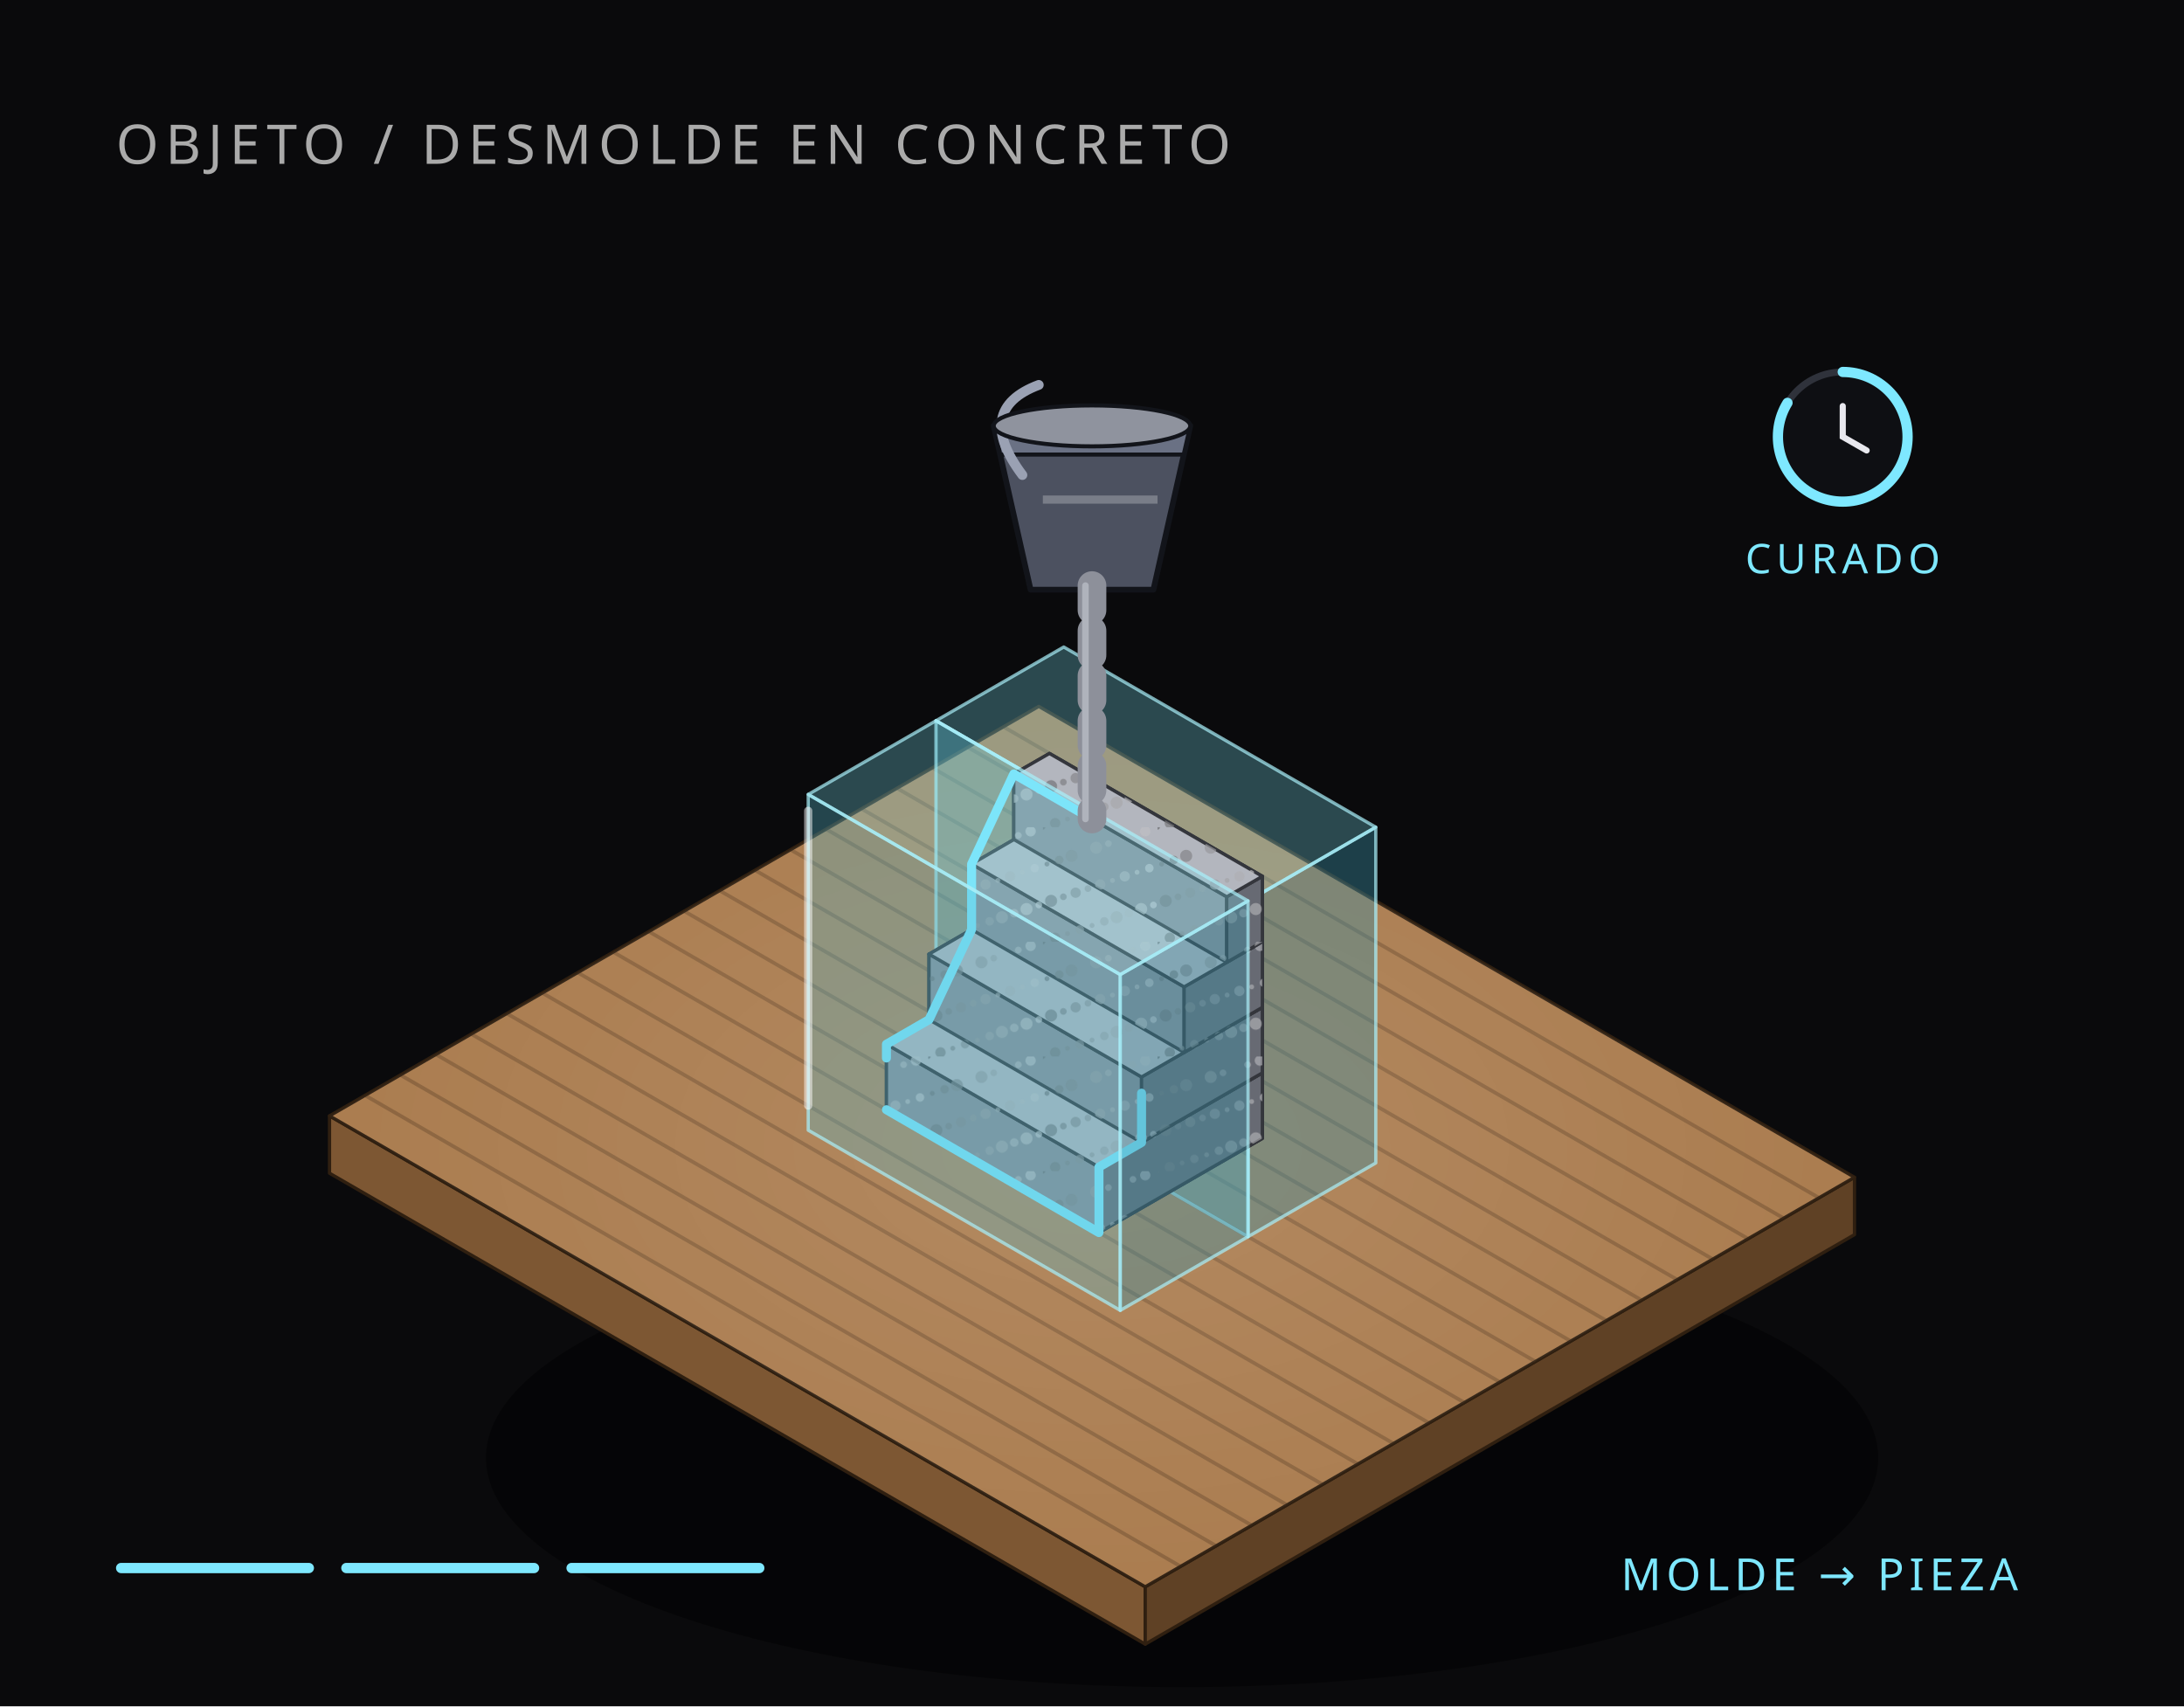
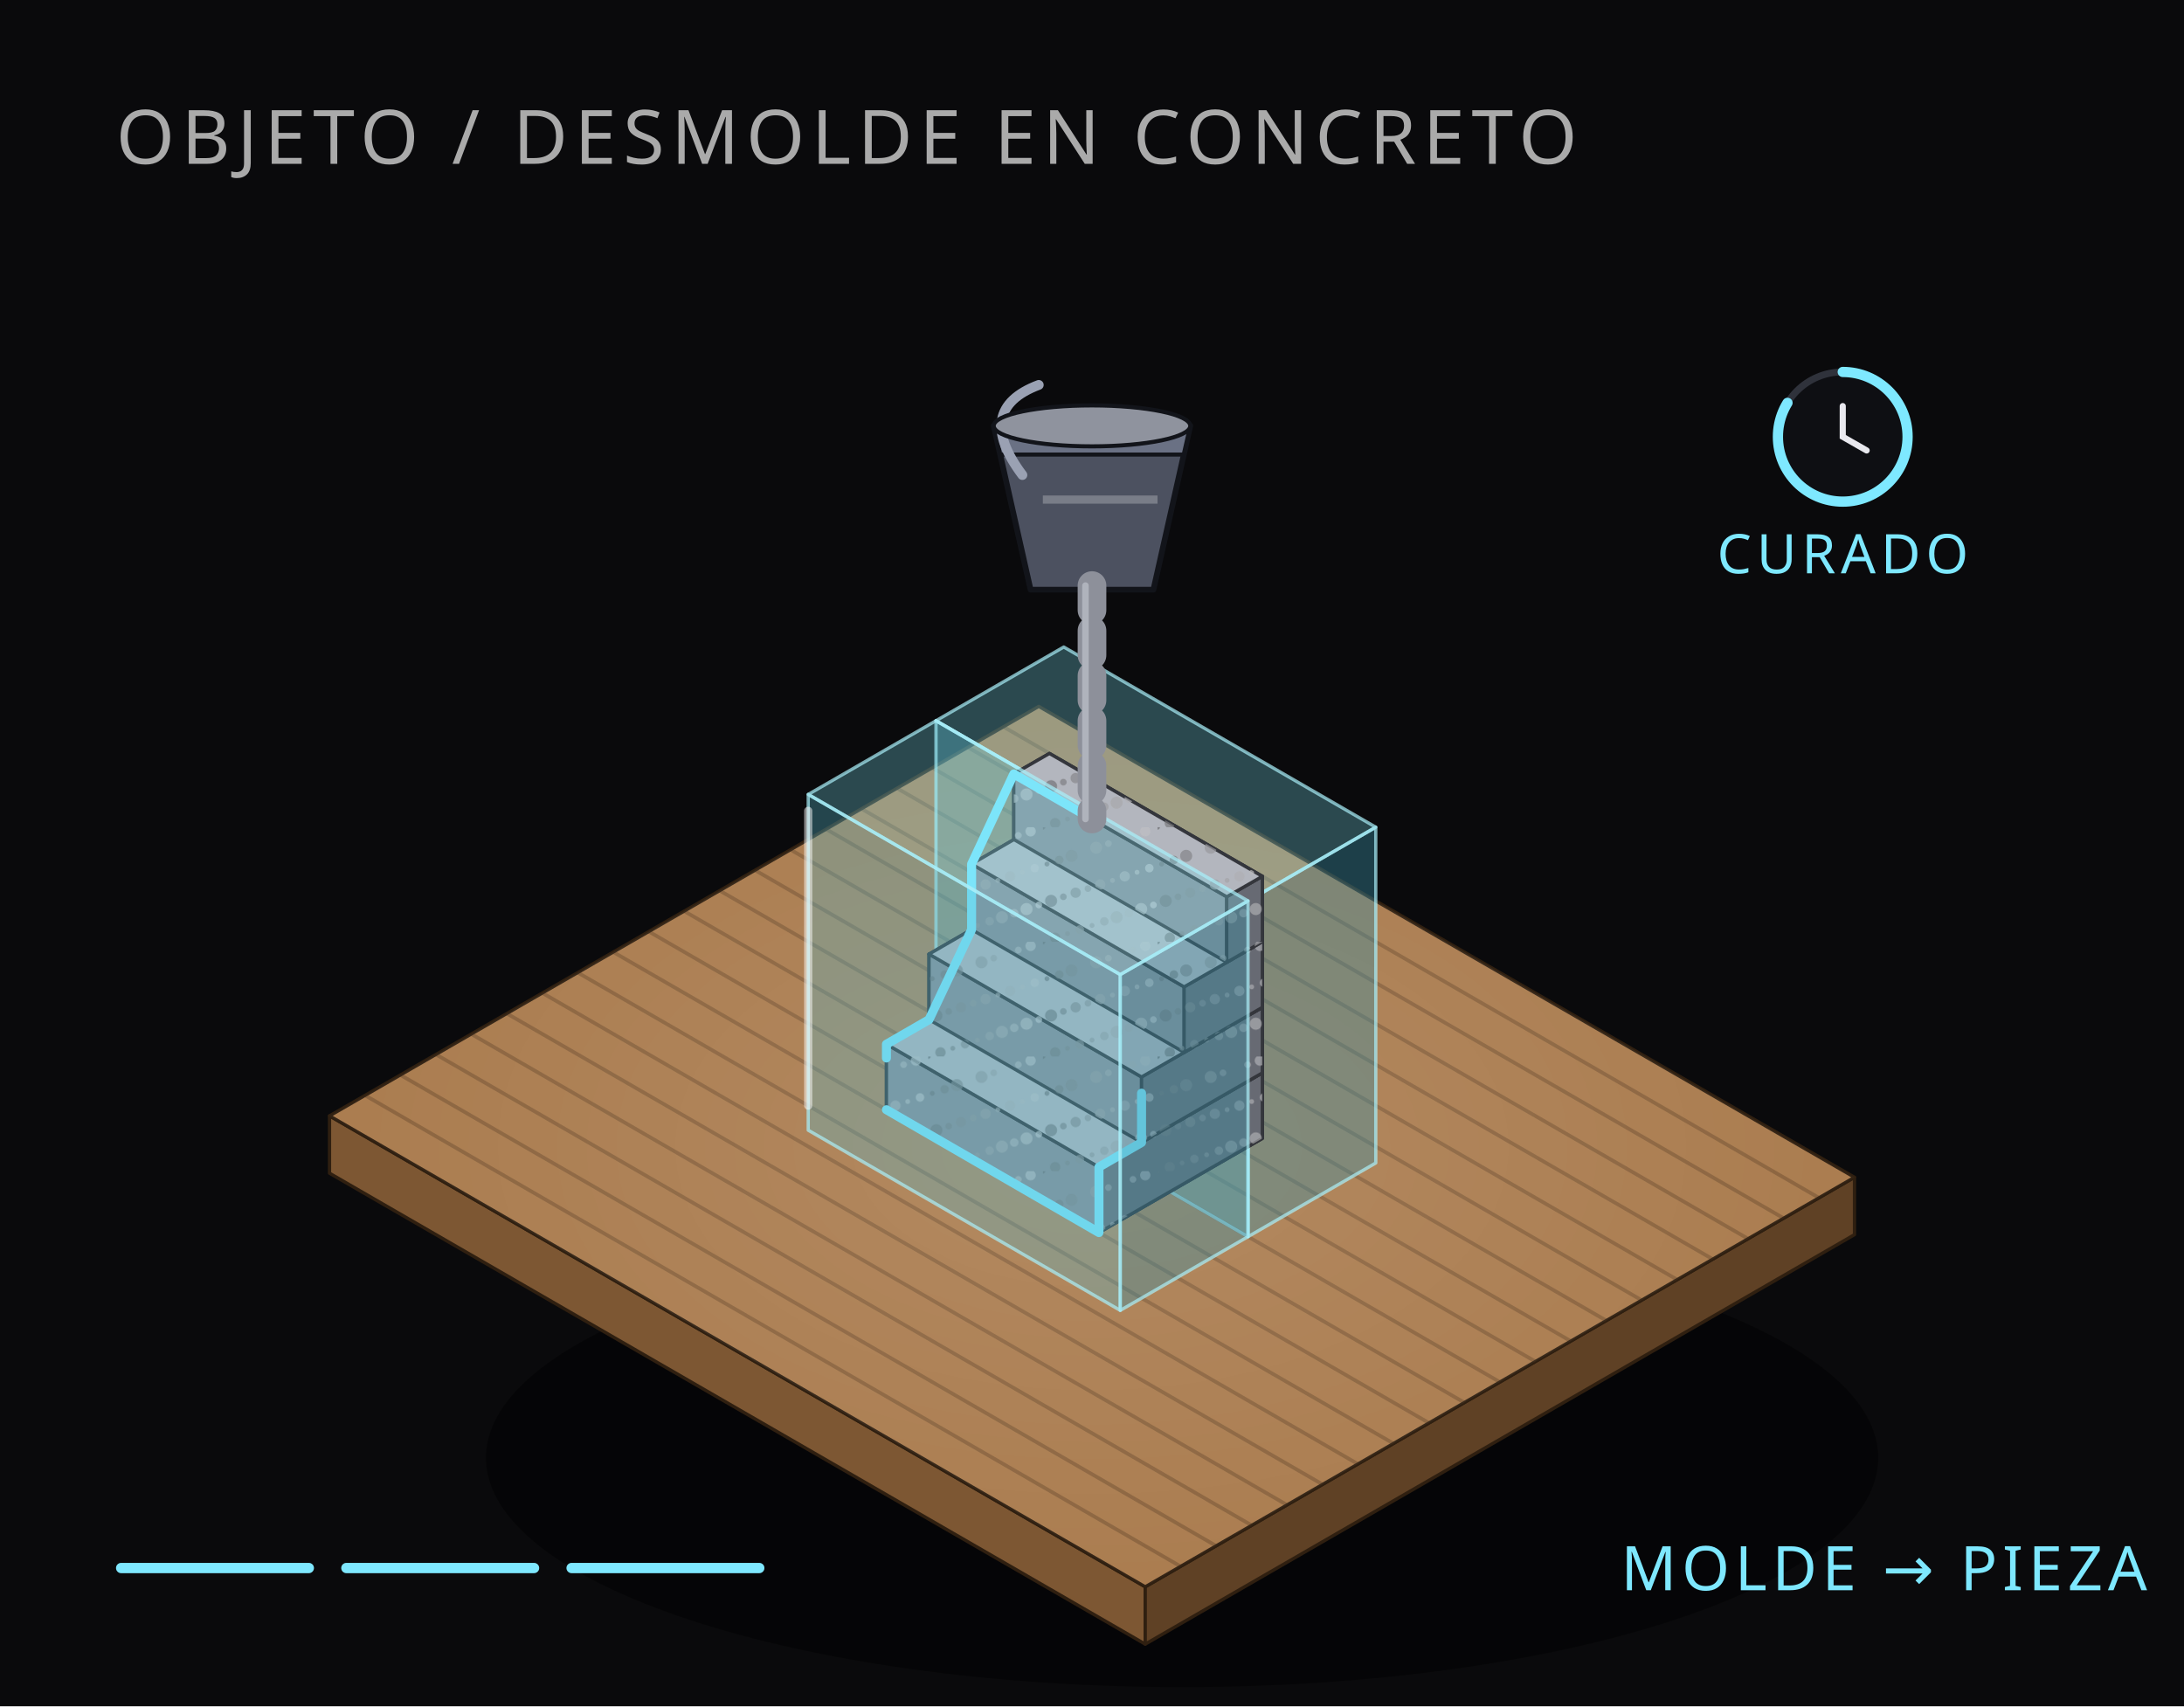
<svg xmlns="http://www.w3.org/2000/svg" viewBox="0 0 640 500" role="img" aria-labelledby="title desc">
  <defs>
    <pattern id="grid" width="24" height="24" patternUnits="userSpaceOnUse">
      <path d="M24 0H0V24" fill="none" stroke="#777" stroke-opacity=".15" />
    </pattern>
    <pattern id="aridos" width="28" height="28" patternUnits="userSpaceOnUse">
      <circle cx="0" cy="0" r="0.60" fill="rgb(110,110,114)" fill-opacity=".7" />
      <circle cx="9" cy="25" r="1.04" fill="rgb(139,139,143)" fill-opacity=".7" />
      <circle cx="18" cy="22" r="1.48" fill="rgb(168,168,172)" fill-opacity=".7" />
      <circle cx="27" cy="19" r="0.82" fill="rgb(197,197,201)" fill-opacity=".7" />
      <circle cx="8" cy="16" r="1.26" fill="rgb(136,136,140)" fill-opacity=".7" />
      <circle cx="17" cy="13" r="0.60" fill="rgb(165,165,169)" fill-opacity=".7" />
      <circle cx="26" cy="10" r="1.04" fill="rgb(194,194,198)" fill-opacity=".7" />
      <circle cx="7" cy="7" r="1.48" fill="rgb(133,133,137)" fill-opacity=".7" />
      <circle cx="16" cy="4" r="0.82" fill="rgb(162,162,166)" fill-opacity=".7" />
      <circle cx="25" cy="1" r="1.26" fill="rgb(191,191,195)" fill-opacity=".7" />
      <circle cx="6" cy="26" r="0.60" fill="rgb(130,130,134)" fill-opacity=".7" />
      <circle cx="15" cy="23" r="1.04" fill="rgb(159,159,163)" fill-opacity=".7" />
      <circle cx="24" cy="20" r="1.48" fill="rgb(188,188,192)" fill-opacity=".7" />
      <circle cx="5" cy="17" r="0.82" fill="rgb(127,127,131)" fill-opacity=".7" />
      <circle cx="14" cy="14" r="1.26" fill="rgb(156,156,160)" fill-opacity=".7" />
      <circle cx="23" cy="11" r="0.60" fill="rgb(185,185,189)" fill-opacity=".7" />
      <circle cx="4" cy="8" r="1.04" fill="rgb(124,124,128)" fill-opacity=".7" />
      <circle cx="13" cy="5" r="1.48" fill="rgb(153,153,157)" fill-opacity=".7" />
      <circle cx="22" cy="2" r="0.82" fill="rgb(182,182,186)" fill-opacity=".7" />
      <circle cx="3" cy="27" r="1.26" fill="rgb(121,121,125)" fill-opacity=".7" />
      <circle cx="12" cy="24" r="0.60" fill="rgb(150,150,154)" fill-opacity=".7" />
      <circle cx="21" cy="21" r="1.04" fill="rgb(179,179,183)" fill-opacity=".7" />
      <circle cx="2" cy="18" r="1.48" fill="rgb(118,118,122)" fill-opacity=".7" />
      <circle cx="11" cy="15" r="0.82" fill="rgb(147,147,151)" fill-opacity=".7" />
      <circle cx="20" cy="12" r="1.26" fill="rgb(176,176,180)" fill-opacity=".7" />
      <circle cx="1" cy="9" r="0.60" fill="rgb(115,115,119)" fill-opacity=".7" />
    </pattern>
    <radialGradient id="luz" cx=".5" cy=".5" r=".6">
      <stop stop-color="#fff" stop-opacity=".12" />
      <stop offset="1" stop-color="#fff" stop-opacity="0" />
    </radialGradient>
    <linearGradient id="brillo" x2="1">
      <stop stop-color="#fff" stop-opacity="0" />
      <stop offset=".5" stop-color="#fff" stop-opacity=".55" />
      <stop offset="1" stop-color="#fff" stop-opacity="0" />
    </linearGradient>
    <clipPath id="clipPieza">
      <path d="M269.8 321.0L321.7 351.0L321.7 335.0L332.1 329.0L332.1 313.0L342.5 307.0L342.5 291.0L352.9 285.0L352.9 269.0L300.9 239.0L290.6 261.0L290.6 277.0L280.2 299.0L269.8 305.0L269.8 321.0Z" />
      <polygon points="309.6 234.0 361.6 264.0 321.7 287.0 269.8 257.0" />
    </clipPath>
  </defs>
  <rect width="640" height="500" fill="#0a0a0c" />
  <g transform="translate(0 6)">
    <g transform="translate(320 330) scale(1.2) translate(-320 -330)">
      <ellipse cx="342.0" cy="406.0" rx="170" ry="56" fill="#000" fill-opacity=".45" />
      <polygon points="133.8 336.5 333.0 451.5 333.0 437.5 133.8 322.5" fill="#7d5733" stroke="#2f1f10" stroke-width="0.8" stroke-linejoin="round" />
      <polygon points="506.2 351.5 333.0 451.5 333.0 437.5 506.2 337.5" fill="#5f4125" stroke="#2f1f10" stroke-width="0.8" stroke-linejoin="round" />
      <polygon points="307.0 222.5 506.2 337.5 333.0 437.5 133.8 322.5" fill="#a97a4c" stroke="#2f1f10" stroke-width="0.8" stroke-linejoin="round" />
      <path d="M298.4 227.5L497.5 342.5M289.7 232.5L488.9 347.5M281.0 237.5L480.2 352.5M272.4 242.5L471.6 357.5M263.7 247.5L462.9 362.5M255.1 252.5L454.2 367.5M246.4 257.5L445.6 372.5M237.7 262.5L436.9 377.5M229.1 267.5L428.3 382.5M220.4 272.5L419.6 387.5M211.8 277.5L410.9 392.5M203.1 282.5L402.3 397.5M194.4 287.5L393.6 402.5M185.8 292.5L384.9 407.5M177.1 297.5L376.3 412.5M168.4 302.5L367.6 417.5M159.8 307.5L359.0 422.5M151.1 312.5L350.3 427.5M142.5 317.5L341.6 432.5" stroke="#3b2713" stroke-opacity=".28" stroke-width=".9" fill="none" />
      <polygon points="307.0 222.5 506.2 337.5 333.0 437.5 133.8 322.5" fill="url(#luz)" />
      <g class="vibra">
        <g class="moldeA">
          <polygon points="281.9 308.0 358.1 352.0 358.1 270.0 281.9 226.0" fill="rgba(86,184,204,.34)" stroke="rgba(170,240,250,.7)" stroke-width="0.8" stroke-linejoin="round" />
          <polygon points="389.3 334.0 358.1 352.0 358.1 270.0 389.3 252.0" fill="rgba(58,142,166,.40)" stroke="rgba(170,240,250,.7)" stroke-width="0.8" stroke-linejoin="round" />
          <polygon points="313.1 208.0 389.3 252.0 358.1 270.0 281.9 226.0" fill="rgba(122,222,238,.30)" stroke="rgba(170,240,250,.7)" stroke-width="0.8" stroke-linejoin="round" />
        </g>
        <g class="piezas">
          <g class="piezahumeda">
            <polygon points="269.8 321.0 321.7 351.0 321.7 335.0 269.8 305.0" fill="#464954" stroke="#23242a" stroke-width="0.8" stroke-linejoin="round" />
            <polygon points="361.6 328.0 321.7 351.0 321.7 335.0 361.6 312.0" fill="#363842" stroke="#23242a" stroke-width="0.8" stroke-linejoin="round" />
            <polygon points="309.6 282.0 361.6 312.0 321.7 335.0 269.8 305.0" fill="#5b5e69" stroke="#23242a" stroke-width="0.8" stroke-linejoin="round" />
            <polygon points="280.2 299.0 332.1 329.0 332.1 313.0 280.2 283.0" fill="#464954" stroke="#23242a" stroke-width="0.8" stroke-linejoin="round" />
            <polygon points="361.6 312.0 332.1 329.0 332.1 313.0 361.6 296.0" fill="#363842" stroke="#23242a" stroke-width="0.8" stroke-linejoin="round" />
            <polygon points="309.6 266.0 361.6 296.0 332.1 313.0 280.2 283.0" fill="#5b5e69" stroke="#23242a" stroke-width="0.8" stroke-linejoin="round" />
            <polygon points="290.6 277.0 342.5 307.0 342.5 291.0 290.6 261.0" fill="#464954" stroke="#23242a" stroke-width="0.8" stroke-linejoin="round" />
            <polygon points="361.6 296.0 342.5 307.0 342.5 291.0 361.6 280.0" fill="#363842" stroke="#23242a" stroke-width="0.8" stroke-linejoin="round" />
            <polygon points="309.6 250.0 361.6 280.0 342.5 291.0 290.6 261.0" fill="#5b5e69" stroke="#23242a" stroke-width="0.8" stroke-linejoin="round" />
            <polygon points="300.9 255.0 352.9 285.0 352.9 269.0 300.9 239.0" fill="#464954" stroke="#23242a" stroke-width="0.8" stroke-linejoin="round" />
            <polygon points="361.6 280.0 352.9 285.0 352.9 269.0 361.6 264.0" fill="#363842" stroke="#23242a" stroke-width="0.8" stroke-linejoin="round" />
            <polygon points="309.6 234.0 361.6 264.0 352.9 269.0 300.9 239.0" fill="#5b5e69" stroke="#23242a" stroke-width="0.8" stroke-linejoin="round" />
          </g>
          <g class="piezaseca">
            <polygon points="269.8 321.0 321.7 351.0 321.7 335.0 269.8 305.0" fill="#8a8d96" stroke="#34363c" stroke-width="0.8" stroke-linejoin="round" />
            <polygon points="361.6 328.0 321.7 351.0 321.7 335.0 361.6 312.0" fill="#676a73" stroke="#34363c" stroke-width="0.8" stroke-linejoin="round" />
            <polygon points="309.6 282.0 361.6 312.0 321.7 335.0 269.8 305.0" fill="#b3b6be" stroke="#34363c" stroke-width="0.8" stroke-linejoin="round" />
            <polygon points="269.8 321.0 321.7 351.0 321.7 335.0 269.8 305.0" fill="url(#aridos)" stroke="none" stroke-width="0" stroke-linejoin="round" />
            <polygon points="361.6 328.0 321.7 351.0 321.7 335.0 361.6 312.0" fill="url(#aridos)" stroke="none" stroke-width="0" stroke-linejoin="round" fill-opacity=".8" />
            <polygon points="309.6 282.0 361.6 312.0 321.7 335.0 269.8 305.0" fill="url(#aridos)" stroke="none" stroke-width="0" stroke-linejoin="round" />
            <polygon points="280.2 299.0 332.1 329.0 332.1 313.0 280.2 283.0" fill="#8a8d96" stroke="#34363c" stroke-width="0.8" stroke-linejoin="round" />
            <polygon points="361.6 312.0 332.1 329.0 332.1 313.0 361.6 296.0" fill="#676a73" stroke="#34363c" stroke-width="0.8" stroke-linejoin="round" />
            <polygon points="309.6 266.0 361.6 296.0 332.1 313.0 280.2 283.0" fill="#b3b6be" stroke="#34363c" stroke-width="0.8" stroke-linejoin="round" />
            <polygon points="280.2 299.0 332.1 329.0 332.1 313.0 280.2 283.0" fill="url(#aridos)" stroke="none" stroke-width="0" stroke-linejoin="round" />
            <polygon points="361.6 312.0 332.1 329.0 332.1 313.0 361.6 296.0" fill="url(#aridos)" stroke="none" stroke-width="0" stroke-linejoin="round" fill-opacity=".8" />
            <polygon points="309.6 266.0 361.6 296.0 332.1 313.0 280.2 283.0" fill="url(#aridos)" stroke="none" stroke-width="0" stroke-linejoin="round" />
            <polygon points="290.6 277.0 342.5 307.0 342.5 291.0 290.6 261.0" fill="#8a8d96" stroke="#34363c" stroke-width="0.8" stroke-linejoin="round" />
            <polygon points="361.6 296.0 342.5 307.0 342.5 291.0 361.6 280.0" fill="#676a73" stroke="#34363c" stroke-width="0.8" stroke-linejoin="round" />
            <polygon points="309.6 250.0 361.6 280.0 342.5 291.0 290.6 261.0" fill="#b3b6be" stroke="#34363c" stroke-width="0.8" stroke-linejoin="round" />
            <polygon points="290.6 277.0 342.5 307.0 342.5 291.0 290.6 261.0" fill="url(#aridos)" stroke="none" stroke-width="0" stroke-linejoin="round" />
            <polygon points="361.6 296.0 342.5 307.0 342.5 291.0 361.6 280.0" fill="url(#aridos)" stroke="none" stroke-width="0" stroke-linejoin="round" fill-opacity=".8" />
            <polygon points="309.6 250.0 361.6 280.0 342.5 291.0 290.6 261.0" fill="url(#aridos)" stroke="none" stroke-width="0" stroke-linejoin="round" />
            <polygon points="300.9 255.0 352.9 285.0 352.9 269.0 300.9 239.0" fill="#8a8d96" stroke="#34363c" stroke-width="0.8" stroke-linejoin="round" />
            <polygon points="361.6 280.0 352.9 285.0 352.9 269.0 361.6 264.0" fill="#676a73" stroke="#34363c" stroke-width="0.8" stroke-linejoin="round" />
            <polygon points="309.6 234.0 361.6 264.0 352.9 269.0 300.9 239.0" fill="#b3b6be" stroke="#34363c" stroke-width="0.8" stroke-linejoin="round" />
            <polygon points="300.9 255.0 352.9 285.0 352.9 269.0 300.9 239.0" fill="url(#aridos)" stroke="none" stroke-width="0" stroke-linejoin="round" />
            <polygon points="361.6 280.0 352.9 285.0 352.9 269.0 361.6 264.0" fill="url(#aridos)" stroke="none" stroke-width="0" stroke-linejoin="round" fill-opacity=".8" />
            <polygon points="309.6 234.0 361.6 264.0 352.9 269.0 300.9 239.0" fill="url(#aridos)" stroke="none" stroke-width="0" stroke-linejoin="round" />
            <g clip-path="url(#clipPieza)">
              <rect class="destello" x="214.0" y="150" width="46" height="240" fill="url(#brillo)" transform="skewX(-14)" />
            </g>
          </g>
          <path class="contorno" pathLength="100" d="M269.8 321.0L321.7 351.0L321.7 335.0L332.1 329.0L332.1 313.0L342.5 307.0L342.5 291.0L352.9 285.0L352.9 269.0L300.9 239.0L290.6 261.0L290.6 277.0L280.2 299.0L269.8 305.0L269.8 321.0" fill="none" stroke="#7ee8ff" stroke-width="2.2" stroke-linecap="round" stroke-linejoin="round" />
        </g>
        <g class="moldeB">
          <polygon points="250.7 326.0 326.9 370.0 326.9 288.0 250.7 244.0" fill="rgba(86,184,204,.34)" stroke="rgba(170,240,250,.7)" stroke-width="0.8" stroke-linejoin="round" />
          <polygon points="358.1 352.0 326.9 370.0 326.9 288.0 358.1 270.0" fill="rgba(58,142,166,.40)" stroke="rgba(170,240,250,.7)" stroke-width="0.8" stroke-linejoin="round" />
          <polygon points="281.9 226.0 358.1 270.0 326.9 288.0 250.7 244.0" fill="rgba(122,222,238,.30)" stroke="rgba(170,240,250,.7)" stroke-width="0.8" stroke-linejoin="round" />
          <path d="M250.7 248.0L250.7 320.0" stroke="#fff" stroke-opacity=".5" stroke-width="2" stroke-linecap="round" />
        </g>
      </g>
      <g class="cubeta">
        <g transform="translate(320.0 180.0)">
          <path d="M-24 -26l48 0l-9 40l-30 0z" fill="#4c5160" stroke="#12141a" stroke-width="1.4" stroke-linejoin="round" />
          <path d="M-24 -26l48 0l-1.6 7l-44.8 0z" fill="#6a7184" stroke="#12141a" stroke-width="1" />
          <path d="M-17 -14q-12 -16 4 -22" fill="none" stroke="#9aa1b3" stroke-width="2.4" stroke-linecap="round" />
          <path d="M-12 -8h28" stroke="#fff" stroke-opacity=".25" stroke-width="2" />
          <ellipse cx="0" cy="-26" rx="24" ry="5" fill="#8f939e" stroke="#12141a" stroke-width="1" />
        </g>
      </g>
      <path class="chorro" d="M320.0 193.0L320.0 250.0" stroke="#8d909a" stroke-width="7" stroke-linecap="round" stroke-dasharray="6 5" />
      <path class="chorro" d="M318.4 193.0L318.4 250.0" stroke="#d3d6de" stroke-opacity=".5" stroke-width="1.6" stroke-linecap="round" />
    </g>
  </g>
  <g class="reloj" transform="translate(540 128)">
    <circle r="19" fill="#0e0f13" stroke="#2f323b" stroke-width="2" />
    <circle class="anillo" r="19" fill="none" stroke="#7ee8ff" stroke-width="3" stroke-linecap="round" stroke-dasharray="100" pathLength="100" transform="rotate(-90)" />
    <path d="M0 -9V0l7 4" stroke="#e8e8ee" stroke-width="1.8" fill="none" stroke-linecap="round" />
-     <text x="0" y="40" text-anchor="middle" fill="#7ee8ff" font-family="Montserrat, sans-serif" font-size="12" letter-spacing="1.5">CURADO</text>
+     <text x="0" y="40" text-anchor="middle" fill="#7ee8ff" font-family="Montserrat, sans-serif" font-size="16" letter-spacing="1.5">CURADO</text>
  </g>
-   <text x="34" y="48" fill="#aaa" font-family="Montserrat, sans-serif" font-size="16" letter-spacing="2">OBJETO / DESMOLDE EN CONCRETO</text>
-   <text x="475" y="466" fill="#7ee8ff" font-family="Montserrat, sans-serif" font-size="13" letter-spacing="1.5">MOLDE → PIEZA</text>
+   <text x="34" y="48" fill="#aaa" font-family="Montserrat, sans-serif" font-size="22" letter-spacing="2">OBJETO / DESMOLDE EN CONCRETO</text>
+   <text x="475" y="466" fill="#7ee8ff" font-family="Montserrat, sans-serif" font-size="18" letter-spacing="1.5">MOLDE → PIEZA</text>
  <g class="steps" aria-hidden="true">
    <rect x="34" y="458" width="58" height="3" rx="1.5" fill="#2b2b33" />
    <rect class="sf sf1" x="34" y="458" width="58" height="3" rx="1.5" fill="#7ee8ff" />
    <rect x="100" y="458" width="58" height="3" rx="1.5" fill="#2b2b33" />
    <rect class="sf sf2" x="100" y="458" width="58" height="3" rx="1.5" fill="#7ee8ff" />
    <rect x="166" y="458" width="58" height="3" rx="1.5" fill="#2b2b33" />
    <rect class="sf sf3" x="166" y="458" width="58" height="3" rx="1.5" fill="#7ee8ff" />
  </g>
  <style>
    .en-pausa *{animation-play-state:paused!important}
    .sf{transform-box:fill-box;transform-origin:0 50%}
    .piezaseca,.piezahumeda,.contorno,.cubeta,.chorro,.reloj,.moldeA,.moldeB,.destello{opacity:1}
    .contorno{stroke-dasharray:100}
    @media(prefers-reduced-motion:no-preference){
      .moldeA{animation:aA 9s cubic-bezier(.76,0,.24,1) infinite}
      .moldeB{animation:aB 9s cubic-bezier(.76,0,.24,1) infinite}
      .vibra{animation:vibra 9s linear infinite}
      .piezahumeda{transform-box:fill-box;animation:verter 9s cubic-bezier(.4,0,.2,1) infinite}
      .piezaseca{animation:curar 9s ease-in-out infinite}
      .cubeta{animation:cubeta 9s cubic-bezier(.16,1,.3,1) infinite}
      .chorro{animation:chorro 9s linear infinite}
      .reloj{animation:reloj 9s ease-in-out infinite}
      .anillo{animation:anillo 9s linear infinite}
      .contorno{animation:contorno 9s cubic-bezier(.4,0,.2,1) infinite}
      .destello{animation:destello 9s ease-in-out infinite}
      .sf1{animation:sf1 9s linear infinite}.sf2{animation:sf2 9s linear infinite}.sf3{animation:sf3 9s linear infinite}
    }
    @keyframes aA{0%,46%{transform:translate(0,0)}60%,86%{transform:translate(57.2px,-33.0px)}96%,100%{transform:translate(0,0)}}
    @keyframes aB{0%,46%{transform:translate(0,0)}60%,86%{transform:translate(-57.2px,33.0px)}96%,100%{transform:translate(0,0)}}
    @keyframes vibra{0%,18%{transform:translateX(0)}19%{transform:translateX(1.6px)}20%{transform:translateX(-1.6px)}21%{transform:translateX(1.4px)}22%{transform:translateX(-1.4px)}23%{transform:translateX(1px)}24%,100%{transform:translateX(0)}}
    @keyframes verter{0%,7%{clip-path:inset(100% 0 0 0);opacity:1}21%,40%{clip-path:inset(0 0 0 0);opacity:1}48%,90%{clip-path:inset(0 0 0 0);opacity:0}97%,100%{clip-path:inset(100% 0 0 0);opacity:0}}
    @keyframes curar{0%,30%{opacity:0}48%,90%{opacity:1}97%,100%{opacity:0}}
    @keyframes cubeta{0%,3%{opacity:0;transform:translate(120px,-30px) rotate(0)}8%{opacity:1;transform:translate(0,0) rotate(0)}11%,19%{opacity:1;transform:translate(0,0) rotate(-34deg)}24%{opacity:1;transform:translate(0,0) rotate(0)}31%,100%{opacity:0;transform:translate(120px,-30px) rotate(0)}}
    @keyframes chorro{0%,10%{opacity:0;stroke-dashoffset:0}11%{opacity:1}12%,19%{opacity:1;stroke-dashoffset:-22}20%,100%{opacity:0}}
    @keyframes reloj{0%,22%{opacity:0}28%,56%{opacity:1}64%,100%{opacity:0}}
    @keyframes anillo{0%,24%{stroke-dashoffset:100}48%,100%{stroke-dashoffset:0}}
    @keyframes contorno{0%,58%{stroke-dashoffset:100;opacity:1}72%,88%{stroke-dashoffset:0;opacity:1}95%,100%{stroke-dashoffset:0;opacity:0}}
    @keyframes destello{0%,60%{opacity:0;transform:translateX(0)}64%{opacity:1}78%{opacity:1;transform:translateX(150px)}82%,100%{opacity:0;transform:translateX(150px)}}
    @keyframes sf1{0%,4%{transform:scaleX(0);opacity:1}24%,90%{transform:scaleX(1);opacity:1}97%,100%{transform:scaleX(1);opacity:0}}
    @keyframes sf2{0%,22%{transform:scaleX(0);opacity:1}48%,90%{transform:scaleX(1);opacity:1}97%,100%{transform:scaleX(1);opacity:0}}
    @keyframes sf3{0%,46%{transform:scaleX(0);opacity:1}70%,90%{transform:scaleX(1);opacity:1}97%,100%{transform:scaleX(1);opacity:0}}
    @media(prefers-reduced-motion:reduce){.piezahumeda{opacity:0}.piezaseca,.contorno,.sf{opacity:1;stroke-dashoffset:0;transform:none}.cubeta,.chorro,.reloj,.destello{opacity:0}.moldeA{transform:translate(57.2px,-33.0px)}.moldeB{transform:translate(-57.2px,33.0px)}}
  </style>
</svg>
